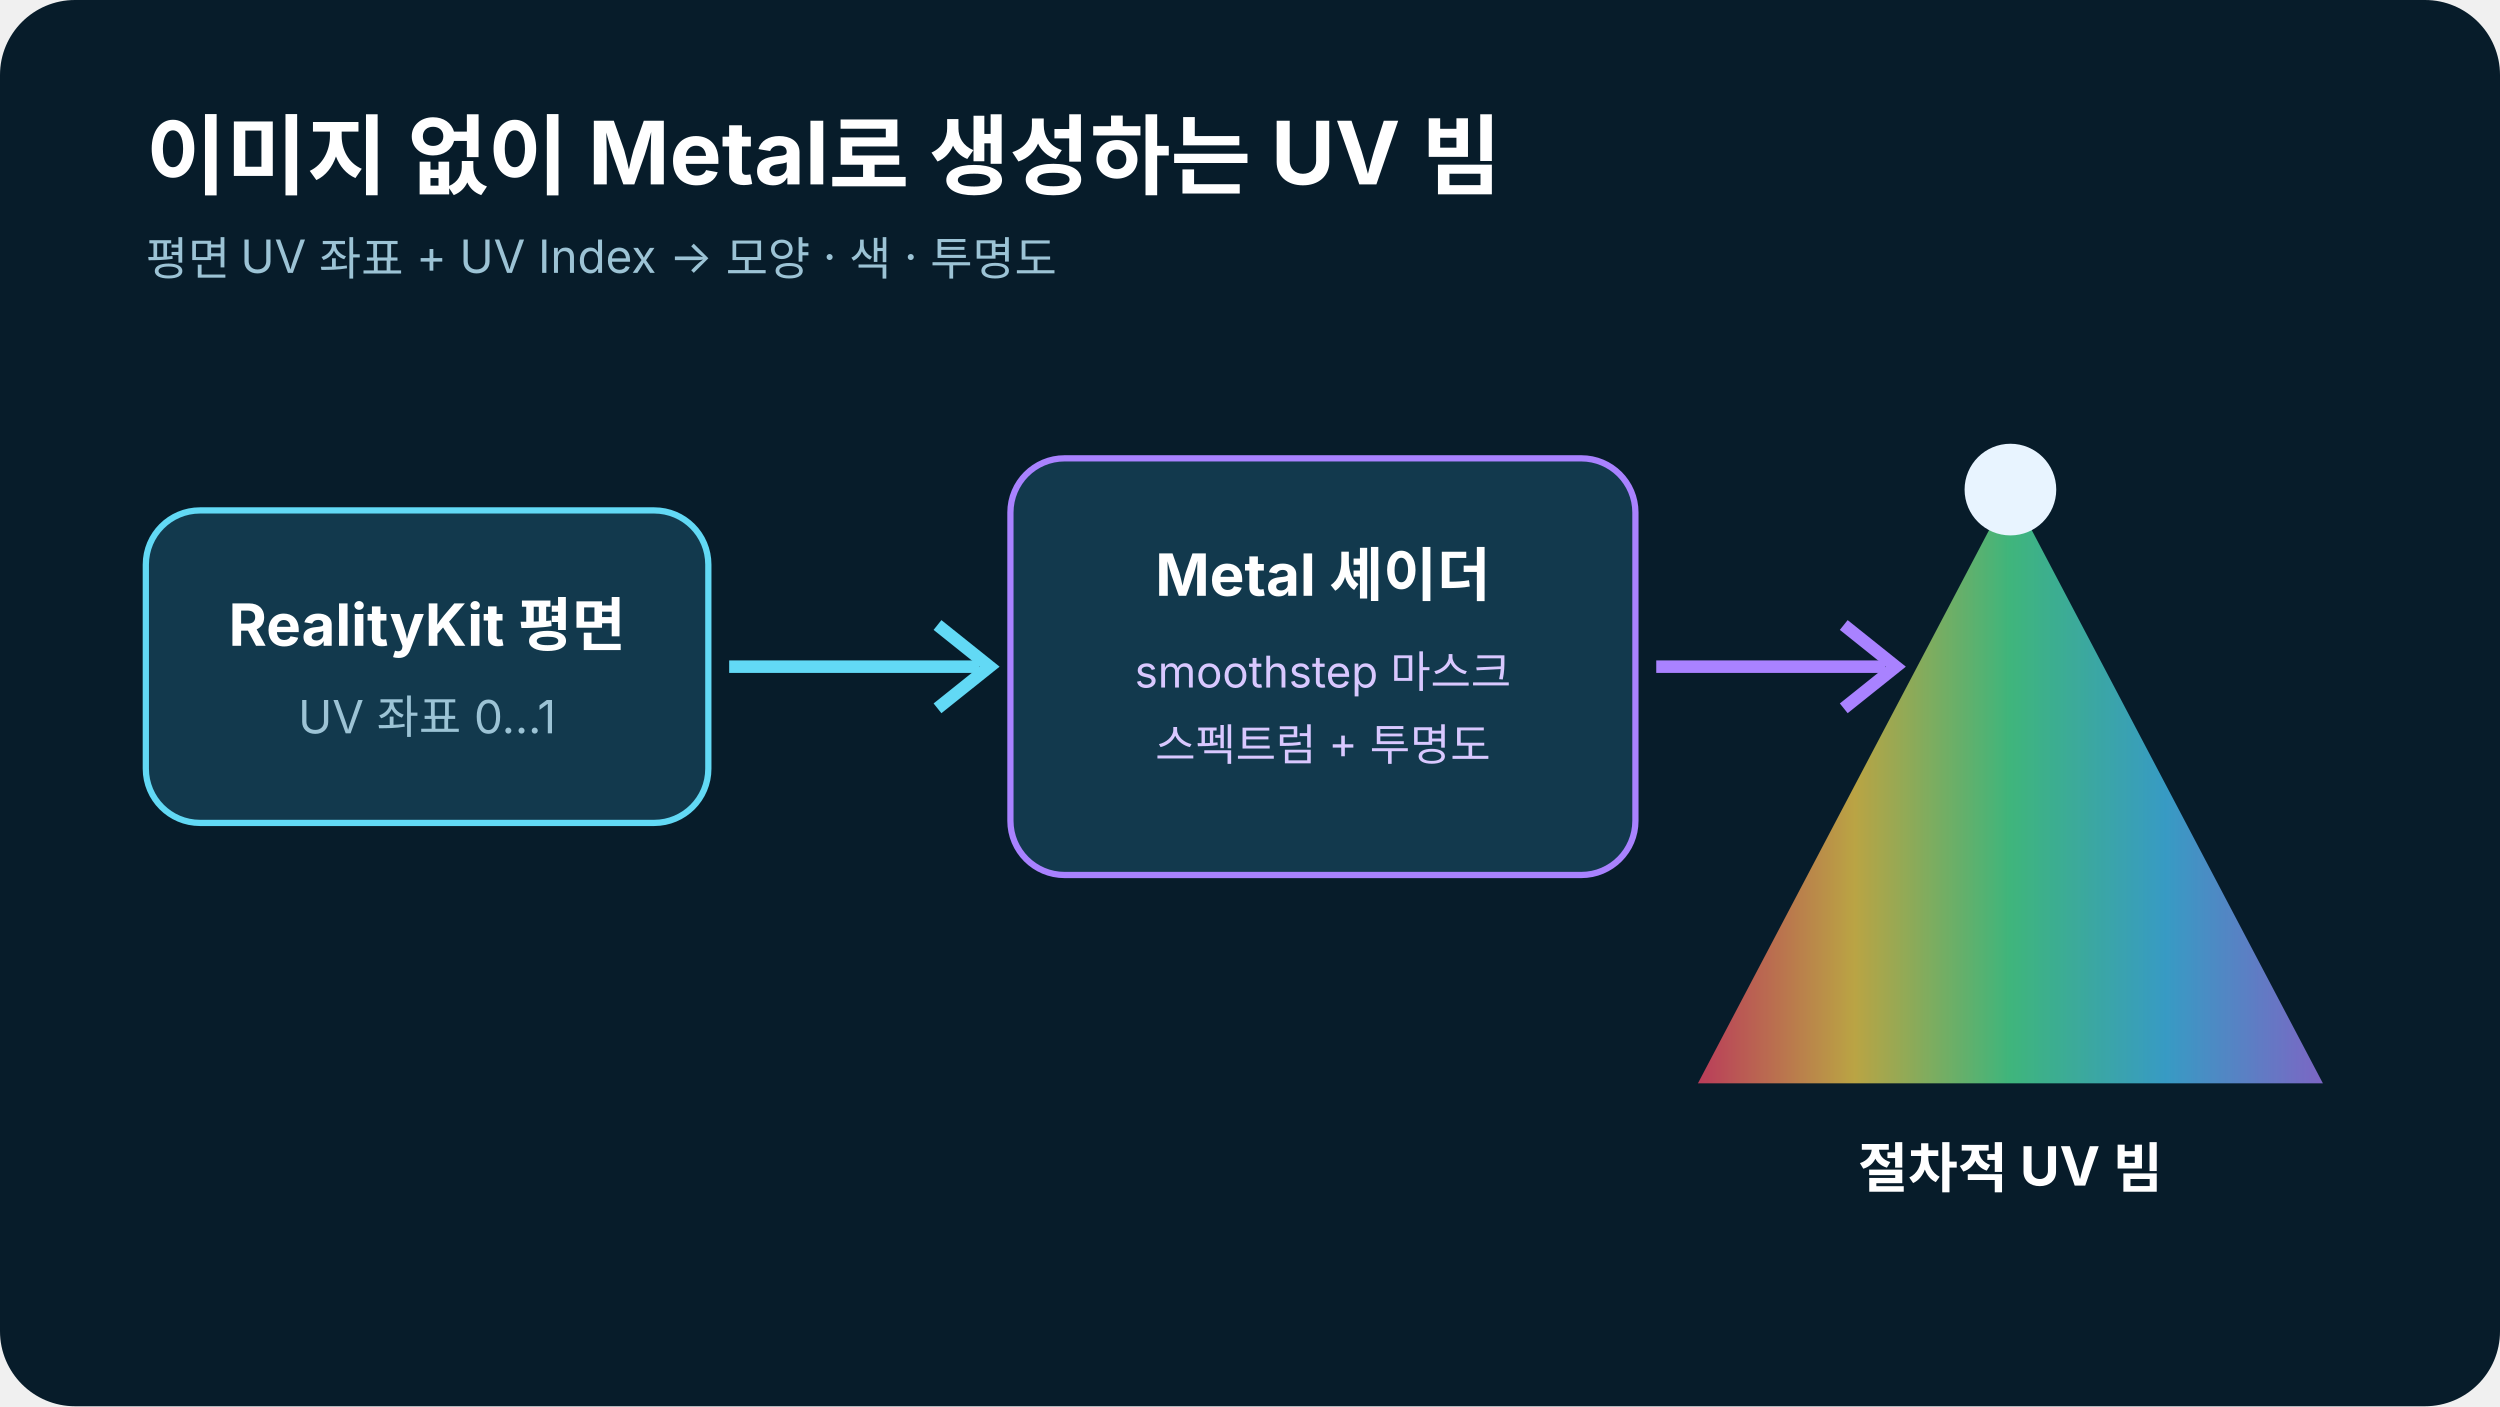
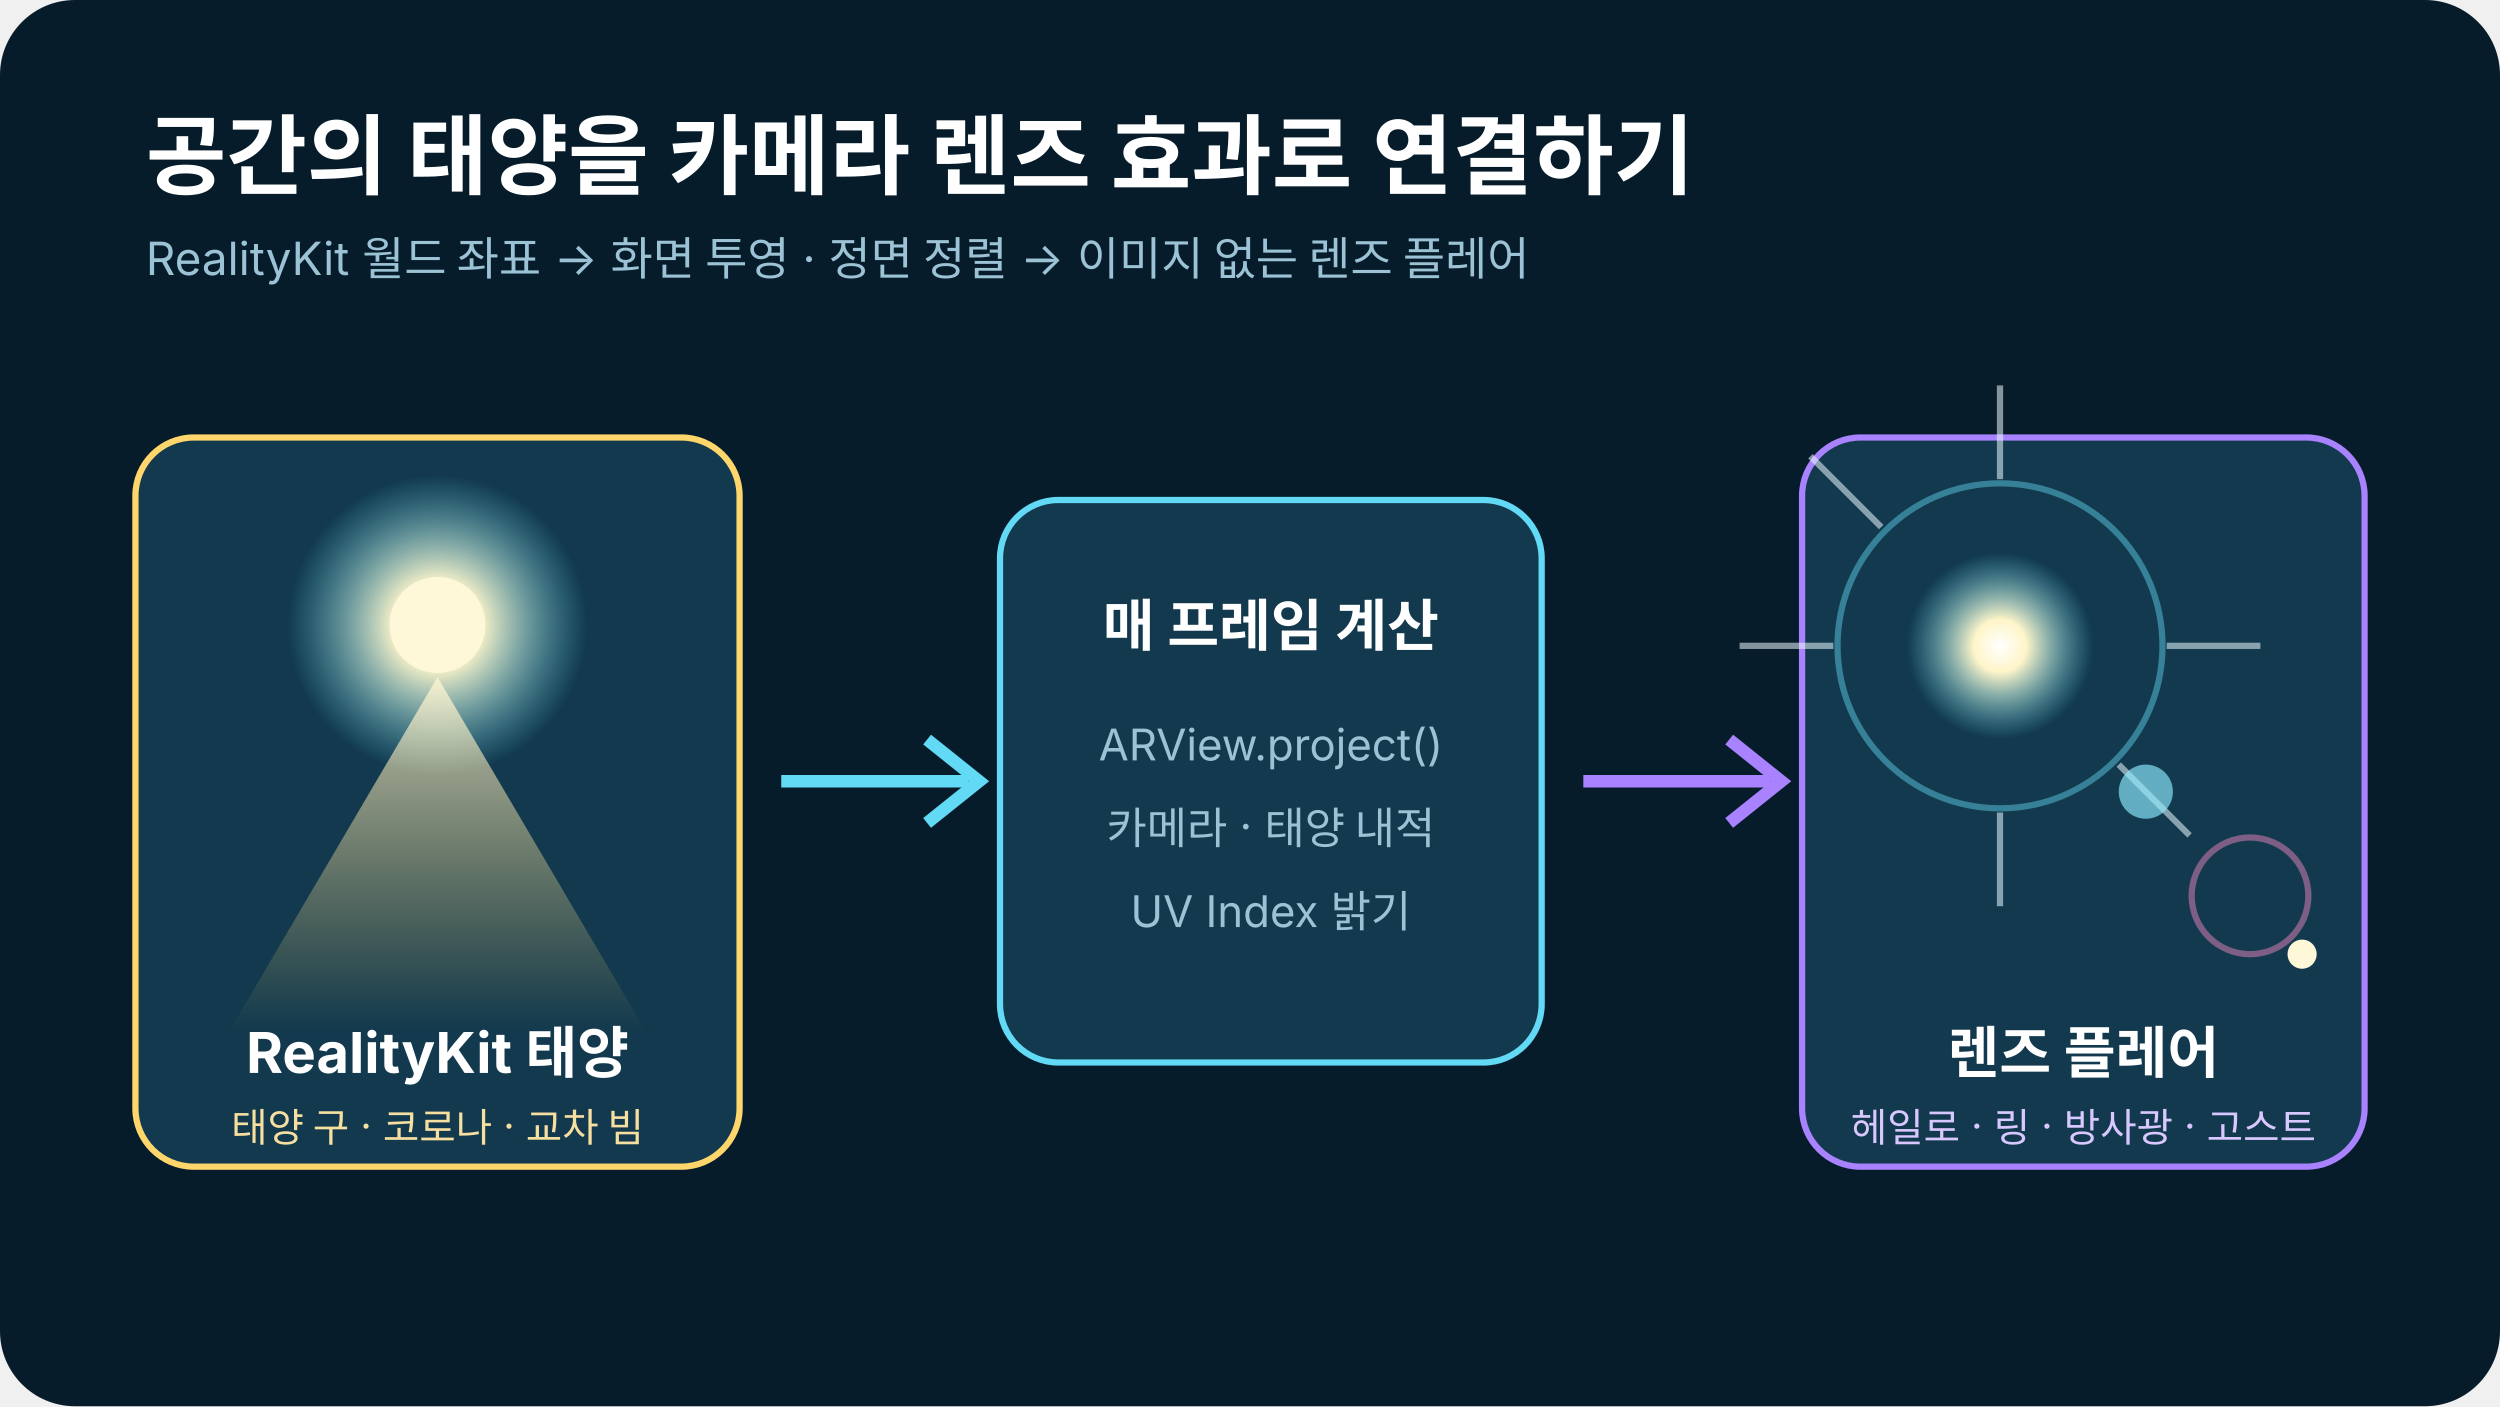
<svg xmlns="http://www.w3.org/2000/svg" width="1200" height="675" viewBox="0 0 1200 675" role="img" aria-labelledby="title desc">
+   <defs>
+     <radialGradient id="sun">
+       <stop stop-color="#FFFFFF" />
+       <stop offset=".28" stop-color="#FFF5C9" />
+       <stop offset="1" stop-color="#62D9F5" stop-opacity="0" />
+     </radialGradient>
+     <linearGradient id="beam" x1="0" x2="0" y1="0" y2="1">
+       <stop stop-color="#FFF7D6" stop-opacity=".75" />
+       <stop offset="1" stop-color="#FFD66B" stop-opacity="0" />
+     </linearGradient>
+   </defs>
  <rect width="1200" height="675" rx="36" fill="#071C2A" />
-   <text x="70" y="90" fill="white" font-family="-apple-system, sans-serif" font-size="42" font-weight="700">이미지 없이 Metal로 생성하는 UV 빔</text>
-   <text x="70" y="132" fill="#9CC3D5" font-family="-apple-system, sans-serif" font-size="22">평면 UV 좌표 + UV Index → 모양 · 색 · 투명도</text>
+   <text x="70" y="90" fill="white" font-family="-apple-system, sans-serif" font-size="42" font-weight="700">공간의 태양을 카메라 렌즈 효과로 연결하기</text>
+   <text x="70" y="132" fill="#9CC3D5" font-family="-apple-system, sans-serif" font-size="22">RealityKit 월드 좌표 → 화면 투영 · 정면 정렬 → 이미지 없는 렌즈 플레어</text>
  <g font-family="-apple-system, sans-serif" text-anchor="middle">
-     <rect x="70" y="245" width="270" height="150" rx="26" fill="#12394D" stroke="#62D9F5" stroke-width="3" />
-     <text x="205" y="310" fill="white" font-size="28" font-weight="700">RealityKit 평면</text>
-     <text x="205" y="352" fill="#9CC3D5" font-size="22">UV 좌표 0...1</text>
-     <path d="M350 320H470" stroke="#62D9F5" stroke-width="6" />
-     <path d="M450 300l25 20-25 20" fill="none" stroke="#62D9F5" stroke-width="6" />
-     <rect x="485" y="220" width="300" height="200" rx="26" fill="#12394D" stroke="#A982FF" stroke-width="3" />
-     <text x="635" y="286" fill="white" font-size="28" font-weight="700">Metal 셰이더</text>
-     <text x="635" y="330" fill="#D9C8FF" font-size="21">smoothstep 마스크</text>
-     <text x="635" y="365" fill="#D9C8FF" font-size="21">스펙트럼 + 투명도</text>
-     <path d="M795 320H905" stroke="#A982FF" stroke-width="6" />
-     <path d="M885 300l25 20-25 20" fill="none" stroke="#A982FF" stroke-width="6" />
-     <defs>
-       <linearGradient id="beam" x1="0" x2="1">
-         <stop stop-color="#FF496C" />
-         <stop offset=".25" stop-color="#FFD84D" />
-         <stop offset=".5" stop-color="#54F09B" />
-         <stop offset=".75" stop-color="#4ACBFF" />
-         <stop offset="1" stop-color="#A982FF" />
-       </linearGradient>
-     </defs>
-     <path d="M965 235L1115 520H815Z" fill="url(#beam)" opacity=".72" />
-     <circle cx="965" cy="235" r="22" fill="#E8F4FF" />
-     <text x="965" y="570" fill="white" font-size="26" font-weight="700">절차적 UV 빔</text>
+     <rect x="65" y="210" width="290" height="350" rx="28" fill="#12394D" stroke="#FFD66B" stroke-width="3" />
+     <circle cx="210" cy="300" r="72" fill="url(#sun)" />
+     <circle cx="210" cy="300" r="23" fill="#FFF8D8" />
+     <path d="M210 325L310 495H110Z" fill="url(#beam)" />
+     <text x="210" y="515" fill="white" font-size="27" font-weight="700">RealityKit 태양</text>
+     <text x="210" y="548" fill="#F6DFA0" font-size="19">태양 구 · 코로나 · 교차 빔</text>
+     <path d="M375 375H465" stroke="#62D9F5" stroke-width="6" />
+     <path d="M445 355l25 20-25 20" fill="none" stroke="#62D9F5" stroke-width="6" />
+     <rect x="480" y="240" width="260" height="270" rx="28" fill="#12394D" stroke="#62D9F5" stroke-width="3" />
+     <text x="610" y="310" fill="white" font-size="27" font-weight="700">매 프레임 계산</text>
+     <text x="610" y="365" fill="#9CC3D5" font-size="21">ARView.project()</text>
+     <text x="610" y="405" fill="#9CC3D5" font-size="21">카메라 · 태양 내적</text>
+     <text x="610" y="445" fill="#9CC3D5" font-size="21">UV Index 밝기</text>
+     <path d="M760 375H850" stroke="#A982FF" stroke-width="6" />
+     <path d="M830 355l25 20-25 20" fill="none" stroke="#A982FF" stroke-width="6" />
+     <rect x="865" y="210" width="270" height="350" rx="28" fill="#12394D" stroke="#A982FF" stroke-width="3" />
+     <circle cx="960" cy="310" r="78" fill="none" stroke="#62D9F5" stroke-opacity=".45" stroke-width="3" />
+     <circle cx="960" cy="310" r="45" fill="url(#sun)" />
+     <g stroke="#EAF8FF" stroke-opacity=".55" stroke-width="3">
+       <path d="M960 230v-45" />
+       <path d="M960 390v45" />
+       <path d="M880 310h-45" />
+       <path d="M1040 310h45" />
+       <path d="M903 253l-34-34" />
+       <path d="M1017 367l34 34" />
+     </g>
+     <circle cx="1030" cy="380" r="13" fill="#8DEBFF" fill-opacity=".65" />
+     <circle cx="1080" cy="430" r="28" fill="none" stroke="#FF8CC8" stroke-opacity=".45" stroke-width="3" />
+     <circle cx="1105" cy="458" r="7" fill="#FFF8D8" />
+     <text x="1000" y="515" fill="white" font-size="27" font-weight="700">렌즈 플레어</text>
+     <text x="1000" y="548" fill="#D9C8FF" font-size="19">헤일로 · 링 · 방사광 · 고스트</text>
  </g>
</svg>
